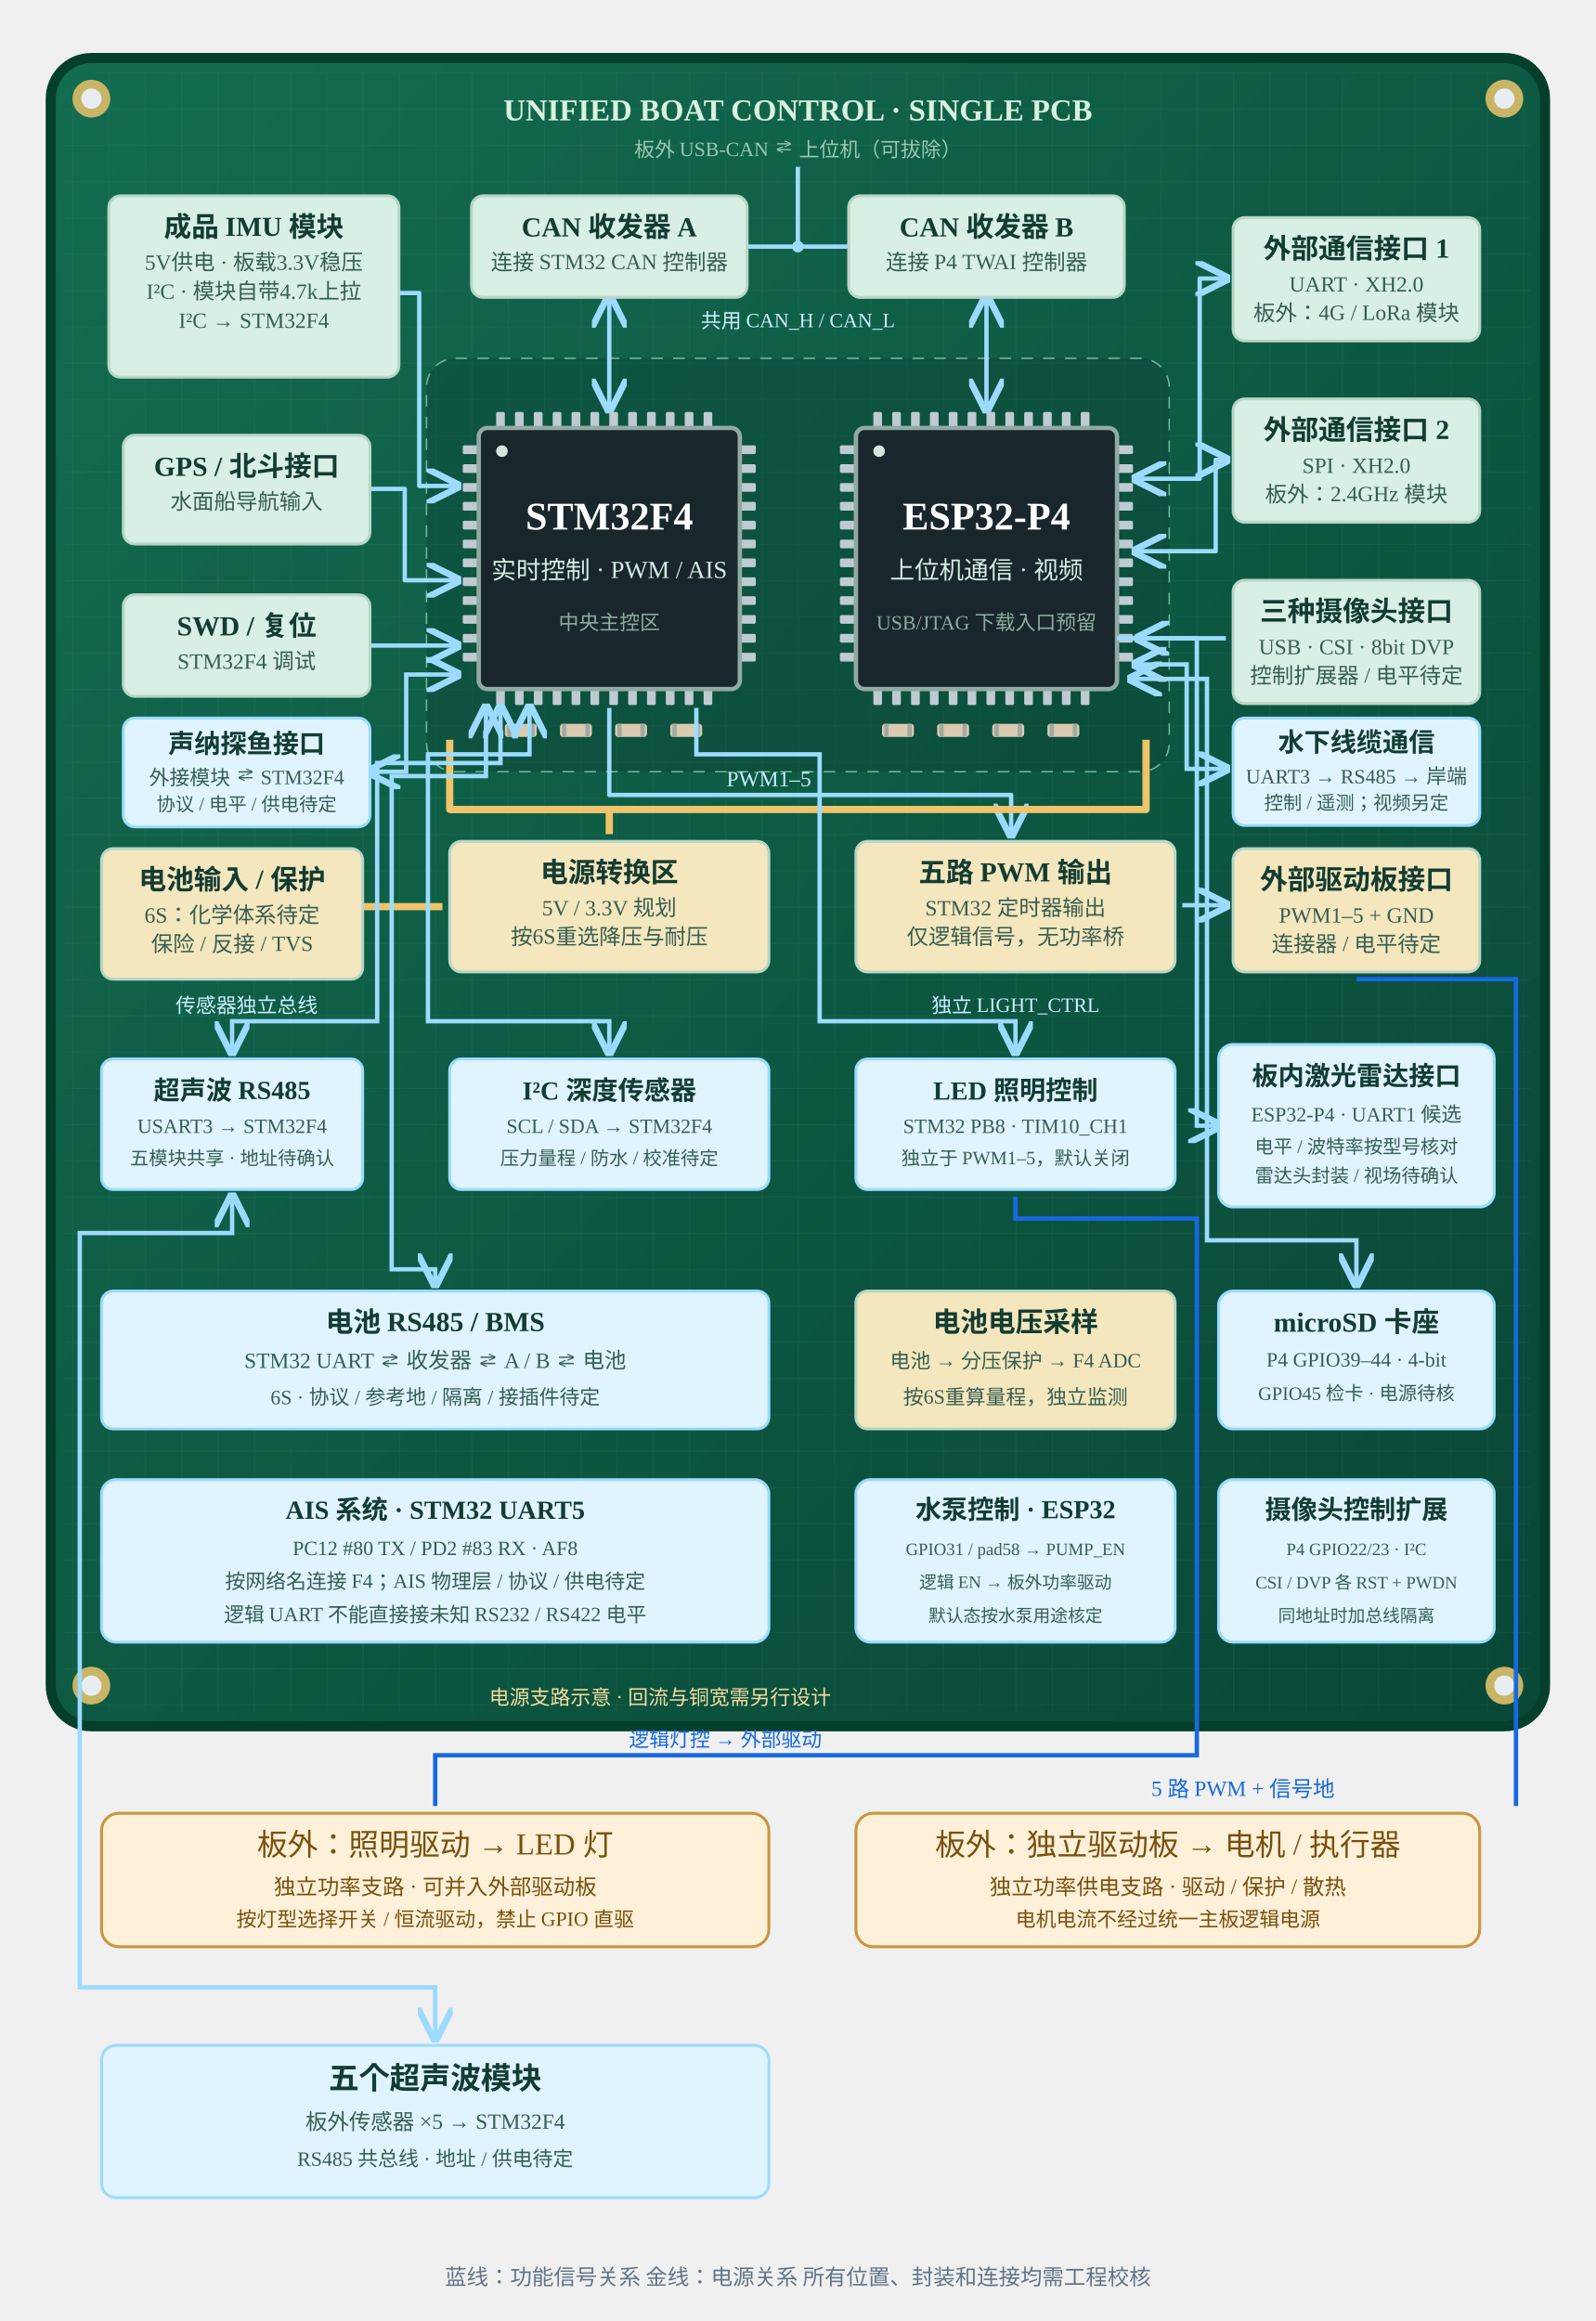
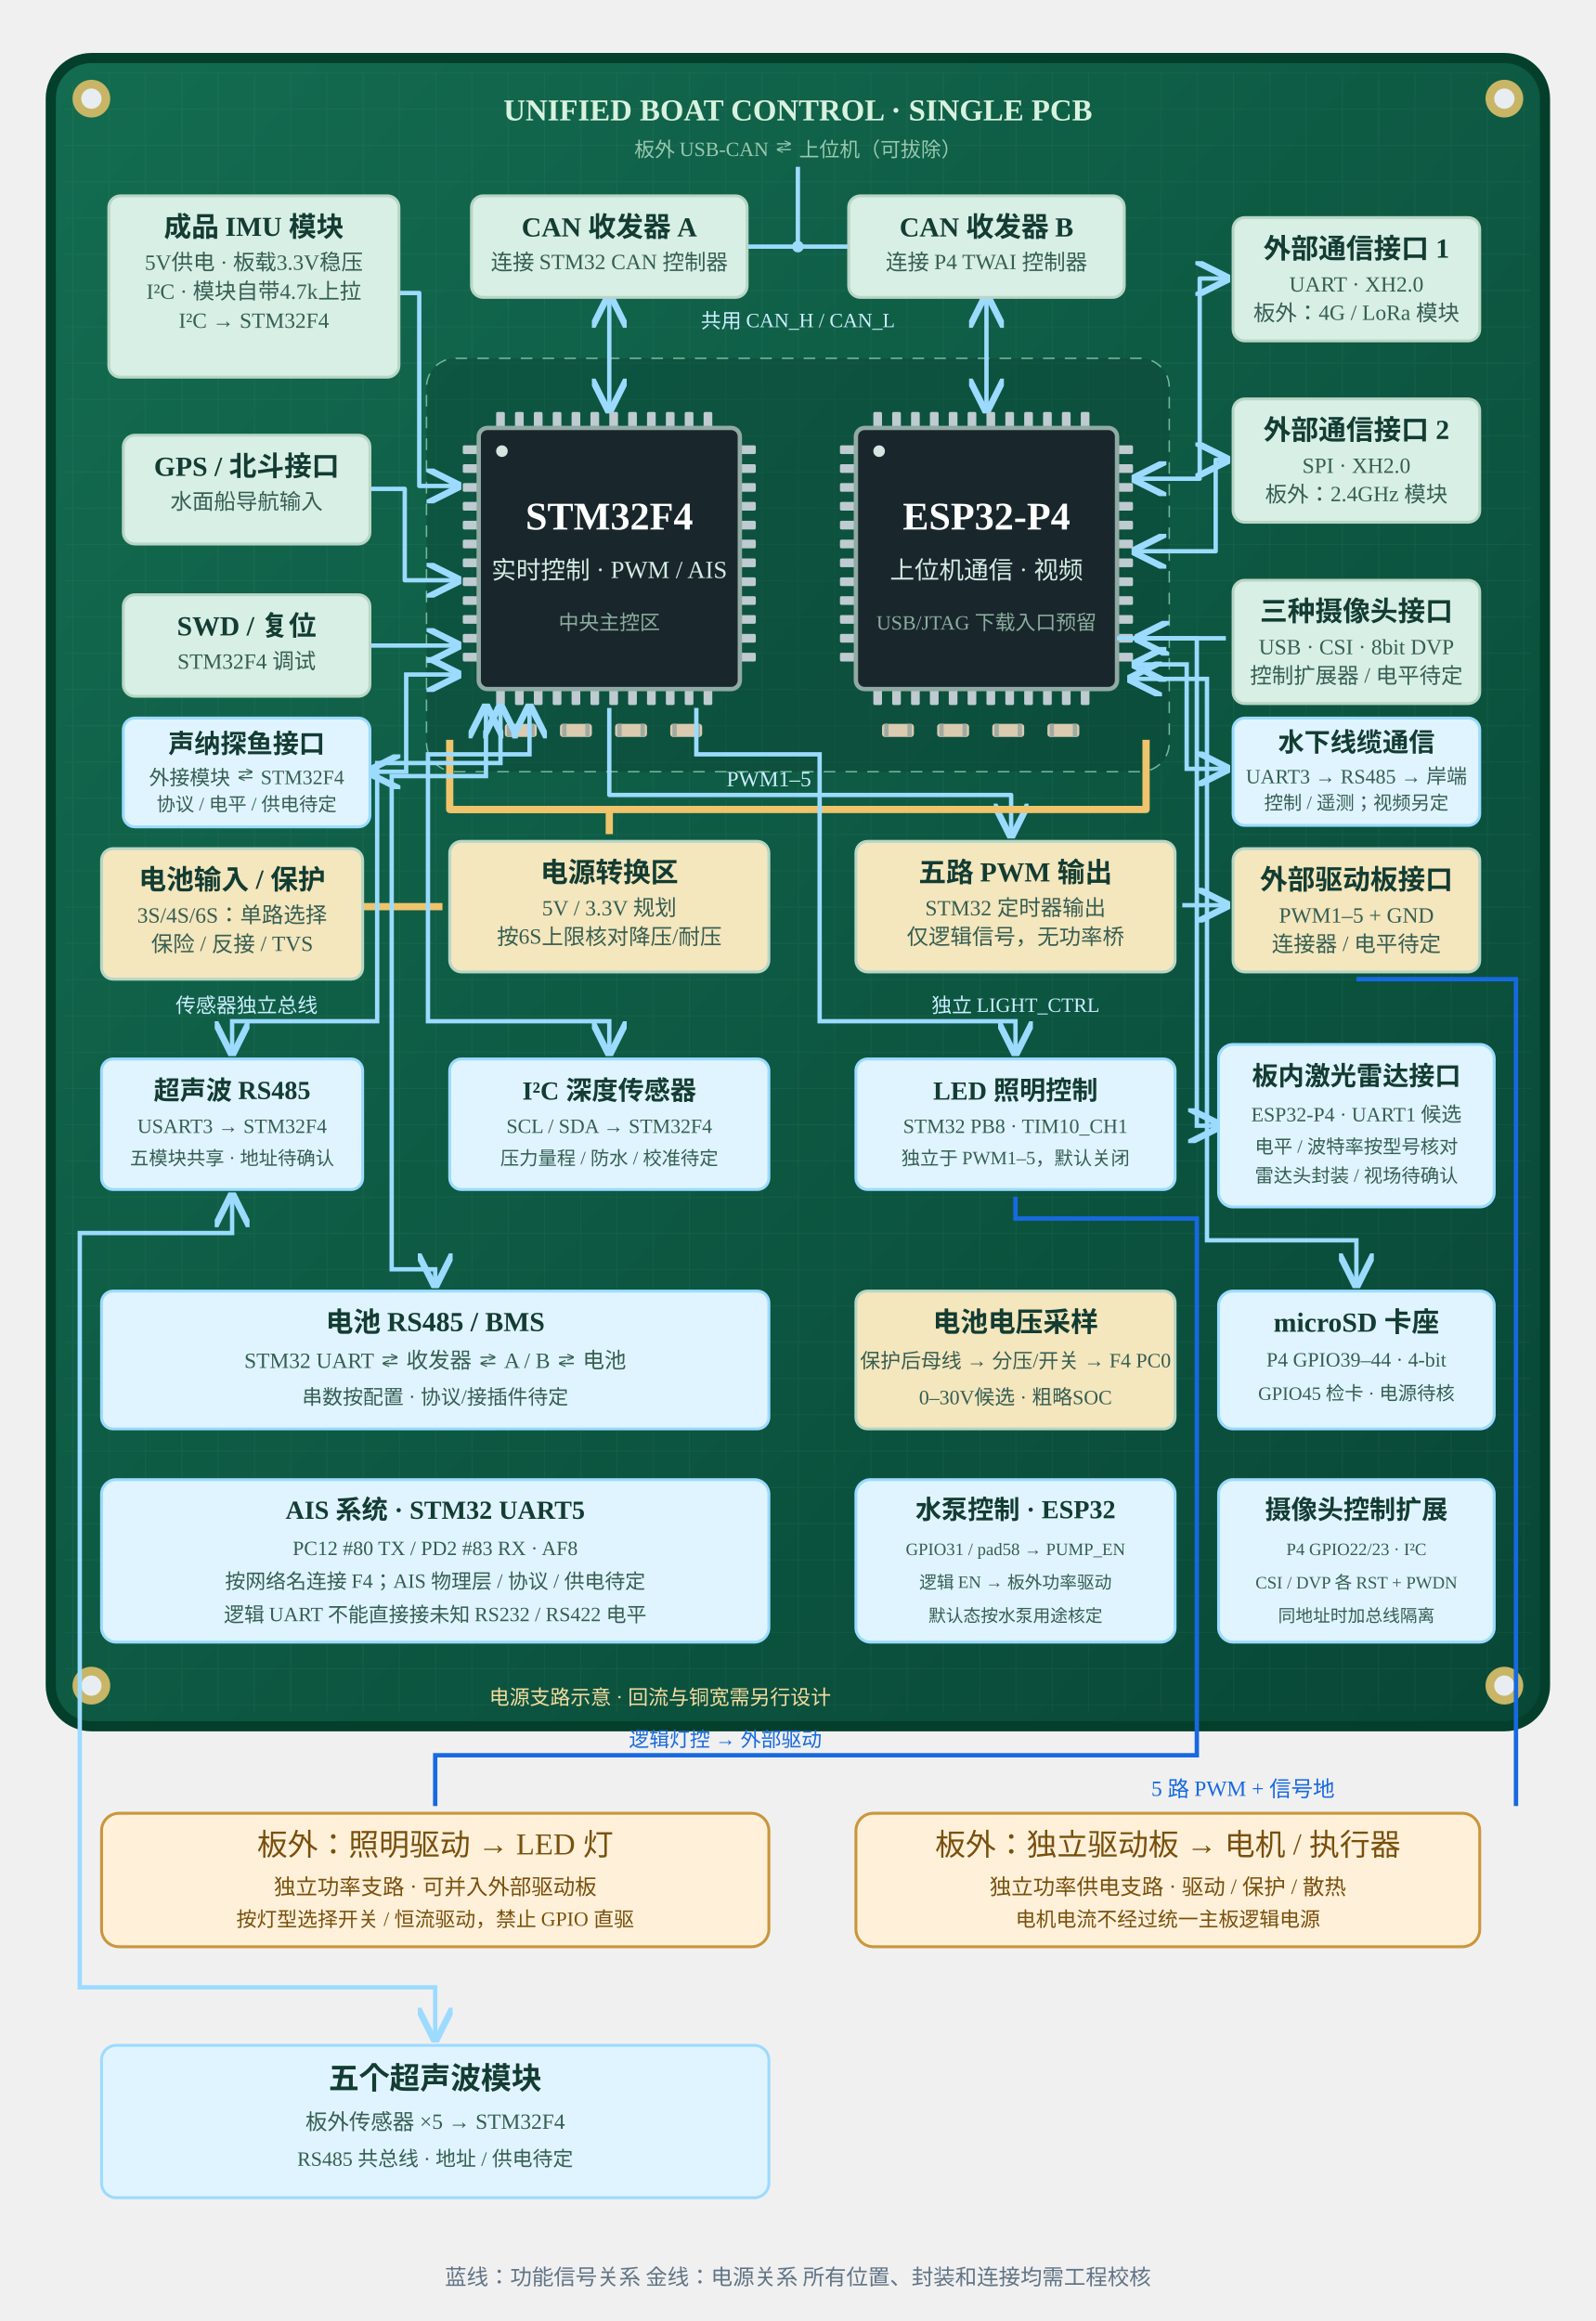
<svg xmlns="http://www.w3.org/2000/svg" viewBox="0 0 1100 1600" role="img" aria-labelledby="board-title board-desc">
  <defs>
    <linearGradient id="pcb" x2="1" y2="1">
      <stop stop-color="#136c50" />
      <stop offset="1" stop-color="#084736" />
    </linearGradient>
    <pattern id="grid" width="25" height="25" patternUnits="userSpaceOnUse">
      <path d="M25 0H0V25" fill="none" stroke="#8ac0a2" stroke-opacity=".08" />
    </pattern>
    <marker id="arrow" markerWidth="8" markerHeight="8" refX="7" refY="4" orient="auto-start-reverse">
      <path d="M0 0L8 4L0 8" fill="none" stroke="#9cdbff" stroke-width="1.5" />
    </marker>
  </defs>
  <rect x="35" y="40" width="1030" height="1150" rx="28" fill="url(#pcb)" stroke="#043f2c" stroke-width="7" />
  <rect x="45" y="50" width="1010" height="1130" rx="24" fill="url(#grid)" />
  <circle cx="63" cy="68" r="13" fill="#c8b566" />
  <circle cx="63" cy="68" r="7" fill="#e8edf2" />
  <circle cx="1037" cy="68" r="13" fill="#c8b566" />
  <circle cx="1037" cy="68" r="7" fill="#e8edf2" />
  <circle cx="63" cy="1162" r="13" fill="#c8b566" />
  <circle cx="63" cy="1162" r="7" fill="#e8edf2" />
  <circle cx="1037" cy="1162" r="13" fill="#c8b566" />
  <circle cx="1037" cy="1162" r="7" fill="#e8edf2" />
  <text x="550" y="83" font-size="21" fill="#d8f2df" text-anchor="middle" font-weight="bold">UNIFIED BOAT CONTROL · SINGLE PCB</text>
  <text x="550" y="108" font-size="14" fill="#98c8b0" text-anchor="middle" font-weight="normal">板外 USB-CAN ⇄ 上位机（可拔除）</text>
  <rect x="294" y="247" width="512" height="285" rx="20" fill="#0a3d31" fill-opacity=".35" stroke="#73b79a" stroke-dasharray="8 7" />
  <g fill="none" stroke="#9cdbff" stroke-width="3" stroke-linejoin="round" marker-end="url(#arrow)">
    <path d="M275 202H289V335H315" />
    <path d="M255 337H279V400H315" />
    <path d="M255 445H315" />
    <path d="M680 282V205" marker-start="url(#arrow)" />
    <path d="M420 282V205" marker-start="url(#arrow)" />
    <path d="M783 330H827V192H845" marker-start="url(#arrow)" />
    <path d="M783 380H838V317H845" marker-start="url(#arrow)" />
    <path d="M845 440H785" />
    <path d="M420 488V548H697V575" />
    <path d="M815 624H845" />
  </g>
  <g fill="none" stroke="#9cdbff" stroke-width="3">
    <path d="M515 170H585M550 170V115" />
  </g>
  <circle cx="550" cy="170" r="4" fill="#9cdbff" />
  <text x="550" y="226" font-size="14" fill="#cceeff" text-anchor="middle">共用 CAN_H / CAN_L</text>
  <text x="530" y="542" font-size="15" fill="#cceeff" text-anchor="middle" font-weight="normal">PWM1–5</text>
  <g fill="none" stroke="#efc46c" stroke-width="5" stroke-linejoin="round">
    <path d="M250 625H305" />
    <path d="M420 575V558H310V510" />
    <path d="M310 558H790V510" />
  </g>
  <text x="455" y="1175" font-size="14" fill="#f6dca0" text-anchor="middle" font-weight="normal">电源支路示意 · 回流与铜宽需另行设计</text>
  <g>
    <rect x="75" y="135" width="200" height="125" rx="8" fill="#d8efe6" stroke="#b8d6c5" stroke-width="2" />
    <text x="175.0" y="163" font-size="19" fill="#133c32" text-anchor="middle" font-weight="bold" data-edit="" tabindex="0" role="button" aria-label="编辑：成品 IMU 模块">成品 IMU 模块</text>
    <text x="175.0" y="186" font-size="15" fill="#365e52" text-anchor="middle" font-weight="normal">5V供电 · 板载3.3V稳压</text>
    <text x="175.0" y="206" font-size="15" fill="#365e52" text-anchor="middle" font-weight="normal">I²C · 模块自带4.7k上拉</text>
    <text x="175.0" y="226" font-size="15" fill="#365e52" text-anchor="middle" font-weight="normal">I²C → STM32F4</text>
  </g>
  <g>
    <rect x="85" y="300" width="170" height="75" rx="8" fill="#d8efe6" stroke="#b8d6c5" stroke-width="2" />
    <text x="170.0" y="328" font-size="19" fill="#133c32" text-anchor="middle" font-weight="bold" data-edit="" tabindex="0" role="button" aria-label="编辑：GPS / 北斗接口">GPS / 北斗接口</text>
    <text x="170.0" y="351" font-size="15" fill="#365e52" text-anchor="middle" font-weight="normal">水面船导航输入</text>
  </g>
  <g>
    <rect x="85" y="410" width="170" height="70" rx="8" fill="#d8efe6" stroke="#b8d6c5" stroke-width="2" />
    <text x="170.0" y="438" font-size="19" fill="#133c32" text-anchor="middle" font-weight="bold" data-edit="" tabindex="0" role="button" aria-label="编辑：SWD / 复位">SWD / 复位</text>
    <text x="170.0" y="461" font-size="15" fill="#365e52" text-anchor="middle" font-weight="normal">STM32F4 调试</text>
  </g>
  <g>
    <rect x="325" y="135" width="190" height="70" rx="8" fill="#d8efe6" stroke="#b8d6c5" stroke-width="2" />
    <text x="420.0" y="163" font-size="19" fill="#133c32" text-anchor="middle" font-weight="bold" data-edit="" tabindex="0" role="button" aria-label="编辑：CAN 收发器 A">CAN 收发器 A</text>
    <text x="420.0" y="186" font-size="15" fill="#365e52" text-anchor="middle" font-weight="normal">连接 STM32 CAN 控制器</text>
  </g>
  <g>
    <rect x="585" y="135" width="190" height="70" rx="8" fill="#d8efe6" stroke="#b8d6c5" stroke-width="2" />
    <text x="680.0" y="163" font-size="19" fill="#133c32" text-anchor="middle" font-weight="bold" data-edit="" tabindex="0" role="button" aria-label="编辑：CAN 收发器 B">CAN 收发器 B</text>
    <text x="680.0" y="186" font-size="15" fill="#365e52" text-anchor="middle" font-weight="normal">连接 P4 TWAI 控制器</text>
  </g>
  <g>
    <rect x="850" y="150" width="170" height="85" rx="8" fill="#d8efe6" stroke="#b8d6c5" stroke-width="2" />
    <text x="935.0" y="178" font-size="19" fill="#133c32" text-anchor="middle" font-weight="bold" data-edit="" tabindex="0" role="button" aria-label="编辑：外部通信接口 1">外部通信接口 1</text>
    <text x="935.0" y="201" font-size="15" fill="#365e52" text-anchor="middle" font-weight="normal">UART · XH2.0</text>
    <text x="935.0" y="221" font-size="15" fill="#365e52" text-anchor="middle" font-weight="normal">板外：4G / LoRa 模块</text>
  </g>
  <g>
    <rect x="850" y="275" width="170" height="85" rx="8" fill="#d8efe6" stroke="#b8d6c5" stroke-width="2" />
    <text x="935.0" y="303" font-size="19" fill="#133c32" text-anchor="middle" font-weight="bold" data-edit="" tabindex="0" role="button" aria-label="编辑：外部通信接口 2">外部通信接口 2</text>
    <text x="935.0" y="326" font-size="15" fill="#365e52" text-anchor="middle" font-weight="normal">SPI · XH2.0</text>
    <text x="935.0" y="346" font-size="15" fill="#365e52" text-anchor="middle" font-weight="normal">板外：2.4GHz 模块</text>
  </g>
  <g>
    <rect x="850" y="400" width="170" height="85" rx="8" fill="#d8efe6" stroke="#b8d6c5" stroke-width="2" />
    <text x="935.0" y="428" font-size="19" fill="#133c32" text-anchor="middle" font-weight="bold" data-edit="" tabindex="0" role="button" aria-label="编辑：三种摄像头接口">三种摄像头接口</text>
    <text x="935.0" y="451" font-size="15" fill="#365e52" text-anchor="middle" font-weight="normal">USB · CSI · 8bit DVP</text>
    <text x="935.0" y="471" font-size="15" fill="#365e52" text-anchor="middle" font-weight="normal">控制扩展器 / 电平待定</text>
  </g>
  <g>
    <rect x="70" y="585" width="180" height="90" rx="8" fill="#f4e6bd" stroke="#b8d6c5" stroke-width="2" />
    <text x="160.0" y="613" font-size="19" fill="#133c32" text-anchor="middle" font-weight="bold" data-edit="" tabindex="0" role="button" aria-label="编辑：电池输入 / 保护">电池输入 / 保护</text>
-     <text x="160.0" y="636" font-size="15" fill="#365e52" text-anchor="middle" font-weight="normal">6S：化学体系待定</text>
+     <text x="160.0" y="636" font-size="15" fill="#365e52" text-anchor="middle" font-weight="normal">3S/4S/6S：单路选择</text>
    <text x="160.0" y="656" font-size="15" fill="#365e52" text-anchor="middle" font-weight="normal">保险 / 反接 / TVS</text>
  </g>
  <g>
    <rect x="310" y="580" width="220" height="90" rx="8" fill="#f4e6bd" stroke="#b8d6c5" stroke-width="2" />
    <text x="420.0" y="608" font-size="19" fill="#133c32" text-anchor="middle" font-weight="bold" data-edit="" tabindex="0" role="button" aria-label="编辑：电源转换区">电源转换区</text>
    <text x="420.0" y="631" font-size="15" fill="#365e52" text-anchor="middle" font-weight="normal">5V / 3.3V 规划</text>
-     <text x="420.0" y="651" font-size="15" fill="#365e52" text-anchor="middle" font-weight="normal">按6S重选降压与耐压</text>
+     <text x="420.0" y="651" font-size="15" fill="#365e52" text-anchor="middle" font-weight="normal">按6S上限核对降压/耐压</text>
  </g>
  <g>
    <rect x="590" y="580" width="220" height="90" rx="8" fill="#f4e6bd" stroke="#b8d6c5" stroke-width="2" />
    <text x="700.0" y="608" font-size="19" fill="#133c32" text-anchor="middle" font-weight="bold" data-edit="" tabindex="0" role="button" aria-label="编辑：五路 PWM 输出">五路 PWM 输出</text>
    <text x="700.0" y="631" font-size="15" fill="#365e52" text-anchor="middle" font-weight="normal">STM32 定时器输出</text>
    <text x="700.0" y="651" font-size="15" fill="#365e52" text-anchor="middle" font-weight="normal">仅逻辑信号，无功率桥</text>
  </g>
  <g>
    <rect x="850" y="585" width="170" height="85" rx="8" fill="#f4e6bd" stroke="#b8d6c5" stroke-width="2" />
    <text x="935.0" y="613" font-size="19" fill="#133c32" text-anchor="middle" font-weight="bold" data-edit="" tabindex="0" role="button" aria-label="编辑：外部驱动板接口">外部驱动板接口</text>
    <text x="935.0" y="636" font-size="15" fill="#365e52" text-anchor="middle" font-weight="normal">PWM1–5 + GND</text>
    <text x="935.0" y="656" font-size="15" fill="#365e52" text-anchor="middle" font-weight="normal">连接器 / 电平待定</text>
  </g>
  <g>
    <rect x="342" y="284" width="6" height="13" rx="1" fill="#becbd0" />
    <rect x="342" y="473" width="6" height="13" rx="1" fill="#becbd0" />
    <rect x="319" y="307" width="13" height="6" rx="1" fill="#becbd0" />
    <rect x="508" y="307" width="13" height="6" rx="1" fill="#becbd0" />
    <rect x="355" y="284" width="6" height="13" rx="1" fill="#becbd0" />
    <rect x="355" y="473" width="6" height="13" rx="1" fill="#becbd0" />
    <rect x="319" y="320" width="13" height="6" rx="1" fill="#becbd0" />
    <rect x="508" y="320" width="13" height="6" rx="1" fill="#becbd0" />
    <rect x="368" y="284" width="6" height="13" rx="1" fill="#becbd0" />
    <rect x="368" y="473" width="6" height="13" rx="1" fill="#becbd0" />
    <rect x="319" y="333" width="13" height="6" rx="1" fill="#becbd0" />
    <rect x="508" y="333" width="13" height="6" rx="1" fill="#becbd0" />
    <rect x="381" y="284" width="6" height="13" rx="1" fill="#becbd0" />
    <rect x="381" y="473" width="6" height="13" rx="1" fill="#becbd0" />
    <rect x="319" y="346" width="13" height="6" rx="1" fill="#becbd0" />
    <rect x="508" y="346" width="13" height="6" rx="1" fill="#becbd0" />
    <rect x="394" y="284" width="6" height="13" rx="1" fill="#becbd0" />
    <rect x="394" y="473" width="6" height="13" rx="1" fill="#becbd0" />
    <rect x="319" y="359" width="13" height="6" rx="1" fill="#becbd0" />
    <rect x="508" y="359" width="13" height="6" rx="1" fill="#becbd0" />
    <rect x="407" y="284" width="6" height="13" rx="1" fill="#becbd0" />
    <rect x="407" y="473" width="6" height="13" rx="1" fill="#becbd0" />
    <rect x="319" y="372" width="13" height="6" rx="1" fill="#becbd0" />
    <rect x="508" y="372" width="13" height="6" rx="1" fill="#becbd0" />
    <rect x="420" y="284" width="6" height="13" rx="1" fill="#becbd0" />
    <rect x="420" y="473" width="6" height="13" rx="1" fill="#becbd0" />
    <rect x="319" y="385" width="13" height="6" rx="1" fill="#becbd0" />
    <rect x="508" y="385" width="13" height="6" rx="1" fill="#becbd0" />
    <rect x="433" y="284" width="6" height="13" rx="1" fill="#becbd0" />
    <rect x="433" y="473" width="6" height="13" rx="1" fill="#becbd0" />
    <rect x="319" y="398" width="13" height="6" rx="1" fill="#becbd0" />
    <rect x="508" y="398" width="13" height="6" rx="1" fill="#becbd0" />
    <rect x="446" y="284" width="6" height="13" rx="1" fill="#becbd0" />
    <rect x="446" y="473" width="6" height="13" rx="1" fill="#becbd0" />
    <rect x="319" y="411" width="13" height="6" rx="1" fill="#becbd0" />
    <rect x="508" y="411" width="13" height="6" rx="1" fill="#becbd0" />
    <rect x="459" y="284" width="6" height="13" rx="1" fill="#becbd0" />
    <rect x="459" y="473" width="6" height="13" rx="1" fill="#becbd0" />
    <rect x="319" y="424" width="13" height="6" rx="1" fill="#becbd0" />
    <rect x="508" y="424" width="13" height="6" rx="1" fill="#becbd0" />
    <rect x="472" y="284" width="6" height="13" rx="1" fill="#becbd0" />
    <rect x="472" y="473" width="6" height="13" rx="1" fill="#becbd0" />
    <rect x="319" y="437" width="13" height="6" rx="1" fill="#becbd0" />
    <rect x="508" y="437" width="13" height="6" rx="1" fill="#becbd0" />
    <rect x="485" y="284" width="6" height="13" rx="1" fill="#becbd0" />
    <rect x="485" y="473" width="6" height="13" rx="1" fill="#becbd0" />
    <rect x="319" y="450" width="13" height="6" rx="1" fill="#becbd0" />
    <rect x="508" y="450" width="13" height="6" rx="1" fill="#becbd0" />
    <rect x="330" y="295" width="180" height="180" rx="6" fill="#19272c" stroke="#91aaa4" stroke-width="3" />
    <circle cx="346" cy="311" r="4" fill="#d8e5df" />
    <text x="420" y="365" font-size="27" fill="#fff" text-anchor="middle" font-weight="bold" data-edit="" tabindex="0" role="button" aria-label="编辑：STM32F4">STM32F4</text>
    <text x="420" y="399" font-size="17" fill="#d4ede3" text-anchor="middle" font-weight="normal">实时控制 · PWM / AIS</text>
    <text x="420" y="434" font-size="14" fill="#8cac9e" text-anchor="middle" font-weight="normal">中央主控区</text>
  </g>
  <g>
    <rect x="602" y="284" width="6" height="13" rx="1" fill="#becbd0" />
    <rect x="602" y="473" width="6" height="13" rx="1" fill="#becbd0" />
    <rect x="579" y="307" width="13" height="6" rx="1" fill="#becbd0" />
    <rect x="768" y="307" width="13" height="6" rx="1" fill="#becbd0" />
    <rect x="615" y="284" width="6" height="13" rx="1" fill="#becbd0" />
    <rect x="615" y="473" width="6" height="13" rx="1" fill="#becbd0" />
    <rect x="579" y="320" width="13" height="6" rx="1" fill="#becbd0" />
    <rect x="768" y="320" width="13" height="6" rx="1" fill="#becbd0" />
    <rect x="628" y="284" width="6" height="13" rx="1" fill="#becbd0" />
    <rect x="628" y="473" width="6" height="13" rx="1" fill="#becbd0" />
    <rect x="579" y="333" width="13" height="6" rx="1" fill="#becbd0" />
    <rect x="768" y="333" width="13" height="6" rx="1" fill="#becbd0" />
    <rect x="641" y="284" width="6" height="13" rx="1" fill="#becbd0" />
    <rect x="641" y="473" width="6" height="13" rx="1" fill="#becbd0" />
    <rect x="579" y="346" width="13" height="6" rx="1" fill="#becbd0" />
    <rect x="768" y="346" width="13" height="6" rx="1" fill="#becbd0" />
    <rect x="654" y="284" width="6" height="13" rx="1" fill="#becbd0" />
    <rect x="654" y="473" width="6" height="13" rx="1" fill="#becbd0" />
    <rect x="579" y="359" width="13" height="6" rx="1" fill="#becbd0" />
    <rect x="768" y="359" width="13" height="6" rx="1" fill="#becbd0" />
    <rect x="667" y="284" width="6" height="13" rx="1" fill="#becbd0" />
    <rect x="667" y="473" width="6" height="13" rx="1" fill="#becbd0" />
    <rect x="579" y="372" width="13" height="6" rx="1" fill="#becbd0" />
    <rect x="768" y="372" width="13" height="6" rx="1" fill="#becbd0" />
    <rect x="680" y="284" width="6" height="13" rx="1" fill="#becbd0" />
    <rect x="680" y="473" width="6" height="13" rx="1" fill="#becbd0" />
    <rect x="579" y="385" width="13" height="6" rx="1" fill="#becbd0" />
    <rect x="768" y="385" width="13" height="6" rx="1" fill="#becbd0" />
    <rect x="693" y="284" width="6" height="13" rx="1" fill="#becbd0" />
    <rect x="693" y="473" width="6" height="13" rx="1" fill="#becbd0" />
    <rect x="579" y="398" width="13" height="6" rx="1" fill="#becbd0" />
    <rect x="768" y="398" width="13" height="6" rx="1" fill="#becbd0" />
    <rect x="706" y="284" width="6" height="13" rx="1" fill="#becbd0" />
    <rect x="706" y="473" width="6" height="13" rx="1" fill="#becbd0" />
    <rect x="579" y="411" width="13" height="6" rx="1" fill="#becbd0" />
    <rect x="768" y="411" width="13" height="6" rx="1" fill="#becbd0" />
    <rect x="719" y="284" width="6" height="13" rx="1" fill="#becbd0" />
    <rect x="719" y="473" width="6" height="13" rx="1" fill="#becbd0" />
    <rect x="579" y="424" width="13" height="6" rx="1" fill="#becbd0" />
    <rect x="768" y="424" width="13" height="6" rx="1" fill="#becbd0" />
    <rect x="732" y="284" width="6" height="13" rx="1" fill="#becbd0" />
    <rect x="732" y="473" width="6" height="13" rx="1" fill="#becbd0" />
    <rect x="579" y="437" width="13" height="6" rx="1" fill="#becbd0" />
    <rect x="768" y="437" width="13" height="6" rx="1" fill="#becbd0" />
    <rect x="745" y="284" width="6" height="13" rx="1" fill="#becbd0" />
    <rect x="745" y="473" width="6" height="13" rx="1" fill="#becbd0" />
    <rect x="579" y="450" width="13" height="6" rx="1" fill="#becbd0" />
    <rect x="768" y="450" width="13" height="6" rx="1" fill="#becbd0" />
    <rect x="590" y="295" width="180" height="180" rx="6" fill="#19272c" stroke="#91aaa4" stroke-width="3" />
    <circle cx="606" cy="311" r="4" fill="#d8e5df" />
    <text x="680" y="365" font-size="27" fill="#fff" text-anchor="middle" font-weight="bold" data-edit="" tabindex="0" role="button" aria-label="编辑：ESP32-P4">ESP32-P4</text>
    <text x="680" y="399" font-size="17" fill="#d4ede3" text-anchor="middle" font-weight="normal">上位机通信 · 视频</text>
    <text x="680" y="434" font-size="14" fill="#8cac9e" text-anchor="middle" font-weight="normal">USB/JTAG 下载入口预留</text>
  </g>
  <rect x="348" y="499" width="22" height="9" rx="2" fill="#d9cab0" />
  <path d="M351 499v9M367 499v9" stroke="#a1aaa1" stroke-width="3" />
  <rect x="386" y="499" width="22" height="9" rx="2" fill="#d9cab0" />
  <path d="M389 499v9M405 499v9" stroke="#a1aaa1" stroke-width="3" />
  <rect x="424" y="499" width="22" height="9" rx="2" fill="#d9cab0" />
  <path d="M427 499v9M443 499v9" stroke="#a1aaa1" stroke-width="3" />
  <rect x="462" y="499" width="22" height="9" rx="2" fill="#d9cab0" />
  <path d="M465 499v9M481 499v9" stroke="#a1aaa1" stroke-width="3" />
  <rect x="608" y="499" width="22" height="9" rx="2" fill="#d9cab0" />
  <path d="M611 499v9M627 499v9" stroke="#a1aaa1" stroke-width="3" />
  <rect x="646" y="499" width="22" height="9" rx="2" fill="#d9cab0" />
  <path d="M649 499v9M665 499v9" stroke="#a1aaa1" stroke-width="3" />
  <rect x="684" y="499" width="22" height="9" rx="2" fill="#d9cab0" />
  <path d="M687 499v9M703 499v9" stroke="#a1aaa1" stroke-width="3" />
  <rect x="722" y="499" width="22" height="9" rx="2" fill="#d9cab0" />
  <path d="M725 499v9M741 499v9" stroke="#a1aaa1" stroke-width="3" />
  <path d="M783 458H818V530H845" fill="none" stroke="#9cdbff" stroke-width="3" marker-start="url(#arrow)" marker-end="url(#arrow)" />
  <g>
    <rect x="850" y="495" width="170" height="74" rx="8" fill="#dff4ff" stroke="#9cdbff" stroke-width="2" />
    <text x="935" y="518" font-size="18" fill="#133c32" text-anchor="middle" font-weight="bold" data-edit="" tabindex="0" role="button" aria-label="编辑：水下线缆通信">水下线缆通信</text>
    <text x="935" y="540" font-size="14" fill="#365e52" text-anchor="middle">UART3 → RS485 → 岸端</text>
    <text x="935" y="558" font-size="13" fill="#365e52" text-anchor="middle">控制 / 遥测；视频另定</text>
  </g>
  <text x="550" y="1575" font-size="15" fill="#617486" text-anchor="middle" font-weight="normal">蓝线：功能信号关系    金线：电源关系    所有位置、封装和连接均需工程校核</text>
  <path d="M935 675H1045V1245" fill="none" stroke="#1769e0" stroke-width="3" />
  <text x="920" y="1238" font-size="15" fill="#1769e0" text-anchor="end">5 路 PWM + 信号地</text>
  <rect x="590" y="1250" width="430" height="92" rx="12" fill="#fff0d9" stroke="#ca963c" stroke-width="2" />
  <text x="805" y="1279" font-size="21" fill="#78500d" text-anchor="middle">板外：独立驱动板 → 电机 / 执行器</text>
  <text x="805" y="1306" font-size="15" fill="#78500d" text-anchor="middle">独立功率供电支路 · 驱动 / 保护 / 散热</text>
  <text x="805" y="1328" font-size="14" fill="#78500d" text-anchor="middle">电机电流不经过统一主板逻辑电源</text>
  <path d="M255 532H280V465H315" fill="none" stroke="#9cdbff" stroke-width="3" marker-start="url(#arrow)" marker-end="url(#arrow)" />
  <g>
    <rect x="85" y="495" width="170" height="75" rx="8" fill="#dff4ff" stroke="#9cdbff" stroke-width="2" />
    <text x="170" y="519" font-size="18" fill="#133c32" text-anchor="middle" font-weight="bold" data-edit="" tabindex="0" role="button" aria-label="编辑：声纳探鱼接口">声纳探鱼接口</text>
    <text x="170" y="541" font-size="14" fill="#365e52" text-anchor="middle">外接模块 ⇄ STM32F4</text>
    <text x="170" y="559" font-size="13" fill="#365e52" text-anchor="middle">协议 / 电平 / 供电待定</text>
  </g>
  <g fill="none" stroke="#9cdbff" stroke-width="3">
    <path d="M365 488V520H295V704H420V725" marker-start="url(#arrow)" marker-end="url(#arrow)" />
    <path d="M480 488V520H565V704H700V725" marker-end="url(#arrow)" />
  </g>
  <path d="M345 488V526H260V704H160V725" fill="none" stroke="#9cdbff" stroke-width="3" marker-start="url(#arrow)" marker-end="url(#arrow)" />
  <text x="170" y="698" font-size="14" fill="#cceeff" text-anchor="middle">传感器独立总线</text>
  <text x="700" y="698" font-size="14" fill="#cceeff" text-anchor="middle">独立 LIGHT_CTRL</text>
  <g>
    <rect x="70" y="730" width="180" height="90" rx="8" fill="#dff4ff" stroke="#9cdbff" stroke-width="2" />
    <text x="160" y="758" font-size="18" fill="#133c32" text-anchor="middle" font-weight="bold" data-edit="" tabindex="0" role="button" aria-label="编辑：超声波 RS485">超声波 RS485</text>
    <text x="160" y="781" font-size="14" fill="#365e52" text-anchor="middle">USART3 → STM32F4</text>
    <text x="160" y="803" font-size="13" fill="#365e52" text-anchor="middle">五模块共享 · 地址待确认</text>
  </g>
  <g>
    <rect x="310" y="730" width="220" height="90" rx="8" fill="#dff4ff" stroke="#9cdbff" stroke-width="2" />
    <text x="420" y="758" font-size="18" fill="#133c32" text-anchor="middle" font-weight="bold" data-edit="" tabindex="0" role="button" aria-label="编辑：I²C 深度传感器">I²C 深度传感器</text>
    <text x="420" y="781" font-size="14" fill="#365e52" text-anchor="middle">SCL / SDA → STM32F4</text>
    <text x="420" y="803" font-size="13" fill="#365e52" text-anchor="middle">压力量程 / 防水 / 校准待定</text>
  </g>
  <g>
    <rect x="590" y="730" width="220" height="90" rx="8" fill="#dff4ff" stroke="#9cdbff" stroke-width="2" />
    <text x="700" y="758" font-size="18" fill="#133c32" text-anchor="middle" font-weight="bold" data-edit="" tabindex="0" role="button" aria-label="编辑：LED 照明控制">LED 照明控制</text>
    <text x="700" y="781" font-size="14" fill="#365e52" text-anchor="middle">STM32 PB8 · TIM10_CH1</text>
    <text x="700" y="803" font-size="13" fill="#365e52" text-anchor="middle">独立于 PWM1–5，默认关闭</text>
  </g>
  <path d="M700 825V840H825V1210H300V1245" fill="none" stroke="#1769e0" stroke-width="3" />
  <text x="500" y="1204" font-size="14" fill="#1769e0" text-anchor="middle">逻辑灯控 → 外部驱动</text>
  <rect x="70" y="1250" width="460" height="92" rx="12" fill="#fff0d9" stroke="#ca963c" stroke-width="2" />
  <text x="300" y="1279" font-size="21" fill="#78500d" text-anchor="middle">板外：照明驱动 → LED 灯</text>
  <text x="300" y="1306" font-size="15" fill="#78500d" text-anchor="middle">独立功率支路 · 可并入外部驱动板</text>
  <text x="300" y="1328" font-size="14" fill="#78500d" text-anchor="middle">按灯型选择开关 / 恒流驱动，禁止 GPIO 直驱</text>
  <path d="M335 488V535H270V875H300V885" fill="none" stroke="#9cdbff" stroke-width="3" marker-start="url(#arrow)" marker-end="url(#arrow)" />
  <path d="M770 440H825V776H840" fill="none" stroke="#9cdbff" stroke-width="3" marker-end="url(#arrow)" />
  <g id="battery-rs485">
    <rect x="70" y="890" width="460" height="95" rx="8" fill="#dff4ff" stroke="#9cdbff" stroke-width="2" />
    <text x="300" y="918" font-size="19" fill="#133c32" text-anchor="middle" font-weight="bold" data-edit="" tabindex="0" role="button" aria-label="编辑：电池 RS485 / BMS">电池 RS485 / BMS</text>
    <text x="300" y="943" font-size="15" fill="#365e52" text-anchor="middle">STM32 UART ⇄ 收发器 ⇄ A / B ⇄ 电池</text>
-     <text x="300" y="968" font-size="14" fill="#365e52" text-anchor="middle">6S · 协议 / 参考地 / 隔离 / 接插件待定</text>
+     <text x="300" y="968" font-size="14" fill="#365e52" text-anchor="middle">串数按配置 · 协议/接插件待定</text>
  </g>
  <g id="battery-adc">
    <rect x="590" y="890" width="220" height="95" rx="8" fill="#f4e6bd" stroke="#b8d6c5" stroke-width="2" />
    <text x="700" y="918" font-size="19" fill="#133c32" text-anchor="middle" font-weight="bold" data-edit="" tabindex="0" role="button" aria-label="编辑：电池电压采样">电池电压采样</text>
-     <text x="700" y="943" font-size="14" fill="#365e52" text-anchor="middle">电池 → 分压保护 → F4 ADC</text>
-     <text x="700" y="968" font-size="14" fill="#365e52" text-anchor="middle">按6S重算量程，独立监测</text>
+     <text x="700" y="943" font-size="14" fill="#365e52" text-anchor="middle">保护后母线 → 分压/开关 → F4 PC0</text>
+     <text x="700" y="968" font-size="14" fill="#365e52" text-anchor="middle">0–30V候选 · 粗略SOC</text>
  </g>
  <path d="M160 825V850H55V1370H300V1405" fill="none" stroke="#9cdbff" stroke-width="3" marker-start="url(#arrow)" marker-end="url(#arrow)" />
  <g id="ultrasonic-array">
    <rect x="70" y="1410" width="460" height="105" rx="10" fill="#dff4ff" stroke="#9cdbff" stroke-width="2" />
    <text x="300" y="1440" font-size="21" fill="#133c32" text-anchor="middle" font-weight="bold" data-edit="" tabindex="0" role="button" aria-label="编辑：五个超声波模块">五个超声波模块</text>
    <text x="300" y="1468" font-size="15" fill="#365e52" text-anchor="middle">板外传感器 ×5 → STM32F4</text>
    <text x="300" y="1493" font-size="14" fill="#365e52" text-anchor="middle">RS485 共总线 · 地址 / 供电待定</text>
  </g>
  <g id="lidar-onboard">
    <rect x="840" y="720" width="190" height="112" rx="10" fill="#dff4ff" stroke="#9cdbff" stroke-width="2" />
    <text x="935" y="748" font-size="18" fill="#133c32" text-anchor="middle" font-weight="bold" data-edit="" tabindex="0" role="button" aria-label="编辑：板内激光雷达接口">板内激光雷达接口</text>
    <text x="935" y="773" font-size="14" fill="#365e52" text-anchor="middle">ESP32-P4 · UART1 候选</text>
    <text x="935" y="795" font-size="13" fill="#365e52" text-anchor="middle">电平 / 波特率按型号核对</text>
    <text x="935" y="815" font-size="13" fill="#365e52" text-anchor="middle">雷达头封装 / 视场待确认</text>
  </g>
  <path d="M780 468H832V855H935V885" fill="none" stroke="#9cdbff" stroke-width="3" marker-start="url(#arrow)" marker-end="url(#arrow)" />
  <g id="sdcard-onboard">
    <rect x="840" y="890" width="190" height="95" rx="10" fill="#dff4ff" stroke="#9cdbff" stroke-width="2" />
    <text x="935" y="918" font-size="19" fill="#133c32" text-anchor="middle" font-weight="bold" data-edit="" tabindex="0" role="button" aria-label="编辑：microSD 卡座">microSD 卡座</text>
    <text x="935" y="942" font-size="14" fill="#365e52" text-anchor="middle">P4 GPIO39–44 · 4-bit</text>
    <text x="935" y="965" font-size="13" fill="#365e52" text-anchor="middle">GPIO45 检卡 · 电源待核</text>
  </g>
  <g id="ais-interface">
    <rect x="70" y="1020" width="460" height="112" rx="10" fill="#dff4ff" stroke="#9cdbff" stroke-width="2" />
    <text x="300" y="1047" font-size="18" fill="#133c32" text-anchor="middle" font-weight="bold" data-edit="" tabindex="0" role="button" aria-label="编辑：AIS 系统 · STM32 UART5">AIS 系统 · STM32 UART5</text>
    <text x="300" y="1072" font-size="14" fill="#365e52" text-anchor="middle">PC12 #80 TX / PD2 #83 RX · AF8</text>
    <text x="300" y="1095" font-size="14" fill="#365e52" text-anchor="middle">按网络名连接 F4；AIS 物理层 / 协议 / 供电待定</text>
    <text x="300" y="1118" font-size="14" fill="#365e52" text-anchor="middle">逻辑 UART 不能直接接未知 RS232 / RS422 电平</text>
  </g>
  <g id="pump-control">
    <rect x="590" y="1020" width="220" height="112" rx="10" fill="#dff4ff" stroke="#9cdbff" stroke-width="2" />
    <text x="700" y="1047" font-size="18" fill="#133c32" text-anchor="middle" font-weight="bold" data-edit="" tabindex="0" role="button" aria-label="编辑：水泵控制 · ESP32">水泵控制 · ESP32</text>
    <text x="700" y="1072" font-size="12" fill="#365e52" text-anchor="middle">GPIO31 / pad58 → PUMP_EN</text>
    <text x="700" y="1095" font-size="12" fill="#365e52" text-anchor="middle">逻辑 EN → 板外功率驱动</text>
    <text x="700" y="1118" font-size="12" fill="#365e52" text-anchor="middle">默认态按水泵用途核定</text>
  </g>
  <g id="camera-control-expansion">
    <rect x="840" y="1020" width="190" height="112" rx="10" fill="#dff4ff" stroke="#9cdbff" stroke-width="2" />
    <text x="935" y="1047" font-size="18" fill="#133c32" text-anchor="middle" font-weight="bold" data-edit="" tabindex="0" role="button" aria-label="编辑：摄像头控制扩展">摄像头控制扩展</text>
    <text x="935" y="1072" font-size="12" fill="#365e52" text-anchor="middle">P4 GPIO22/23 · I²C</text>
    <text x="935" y="1095" font-size="12" fill="#365e52" text-anchor="middle">CSI / DVP 各 RST + PWDN</text>
    <text x="935" y="1118" font-size="12" fill="#365e52" text-anchor="middle">同地址时加总线隔离</text>
  </g>
</svg>
